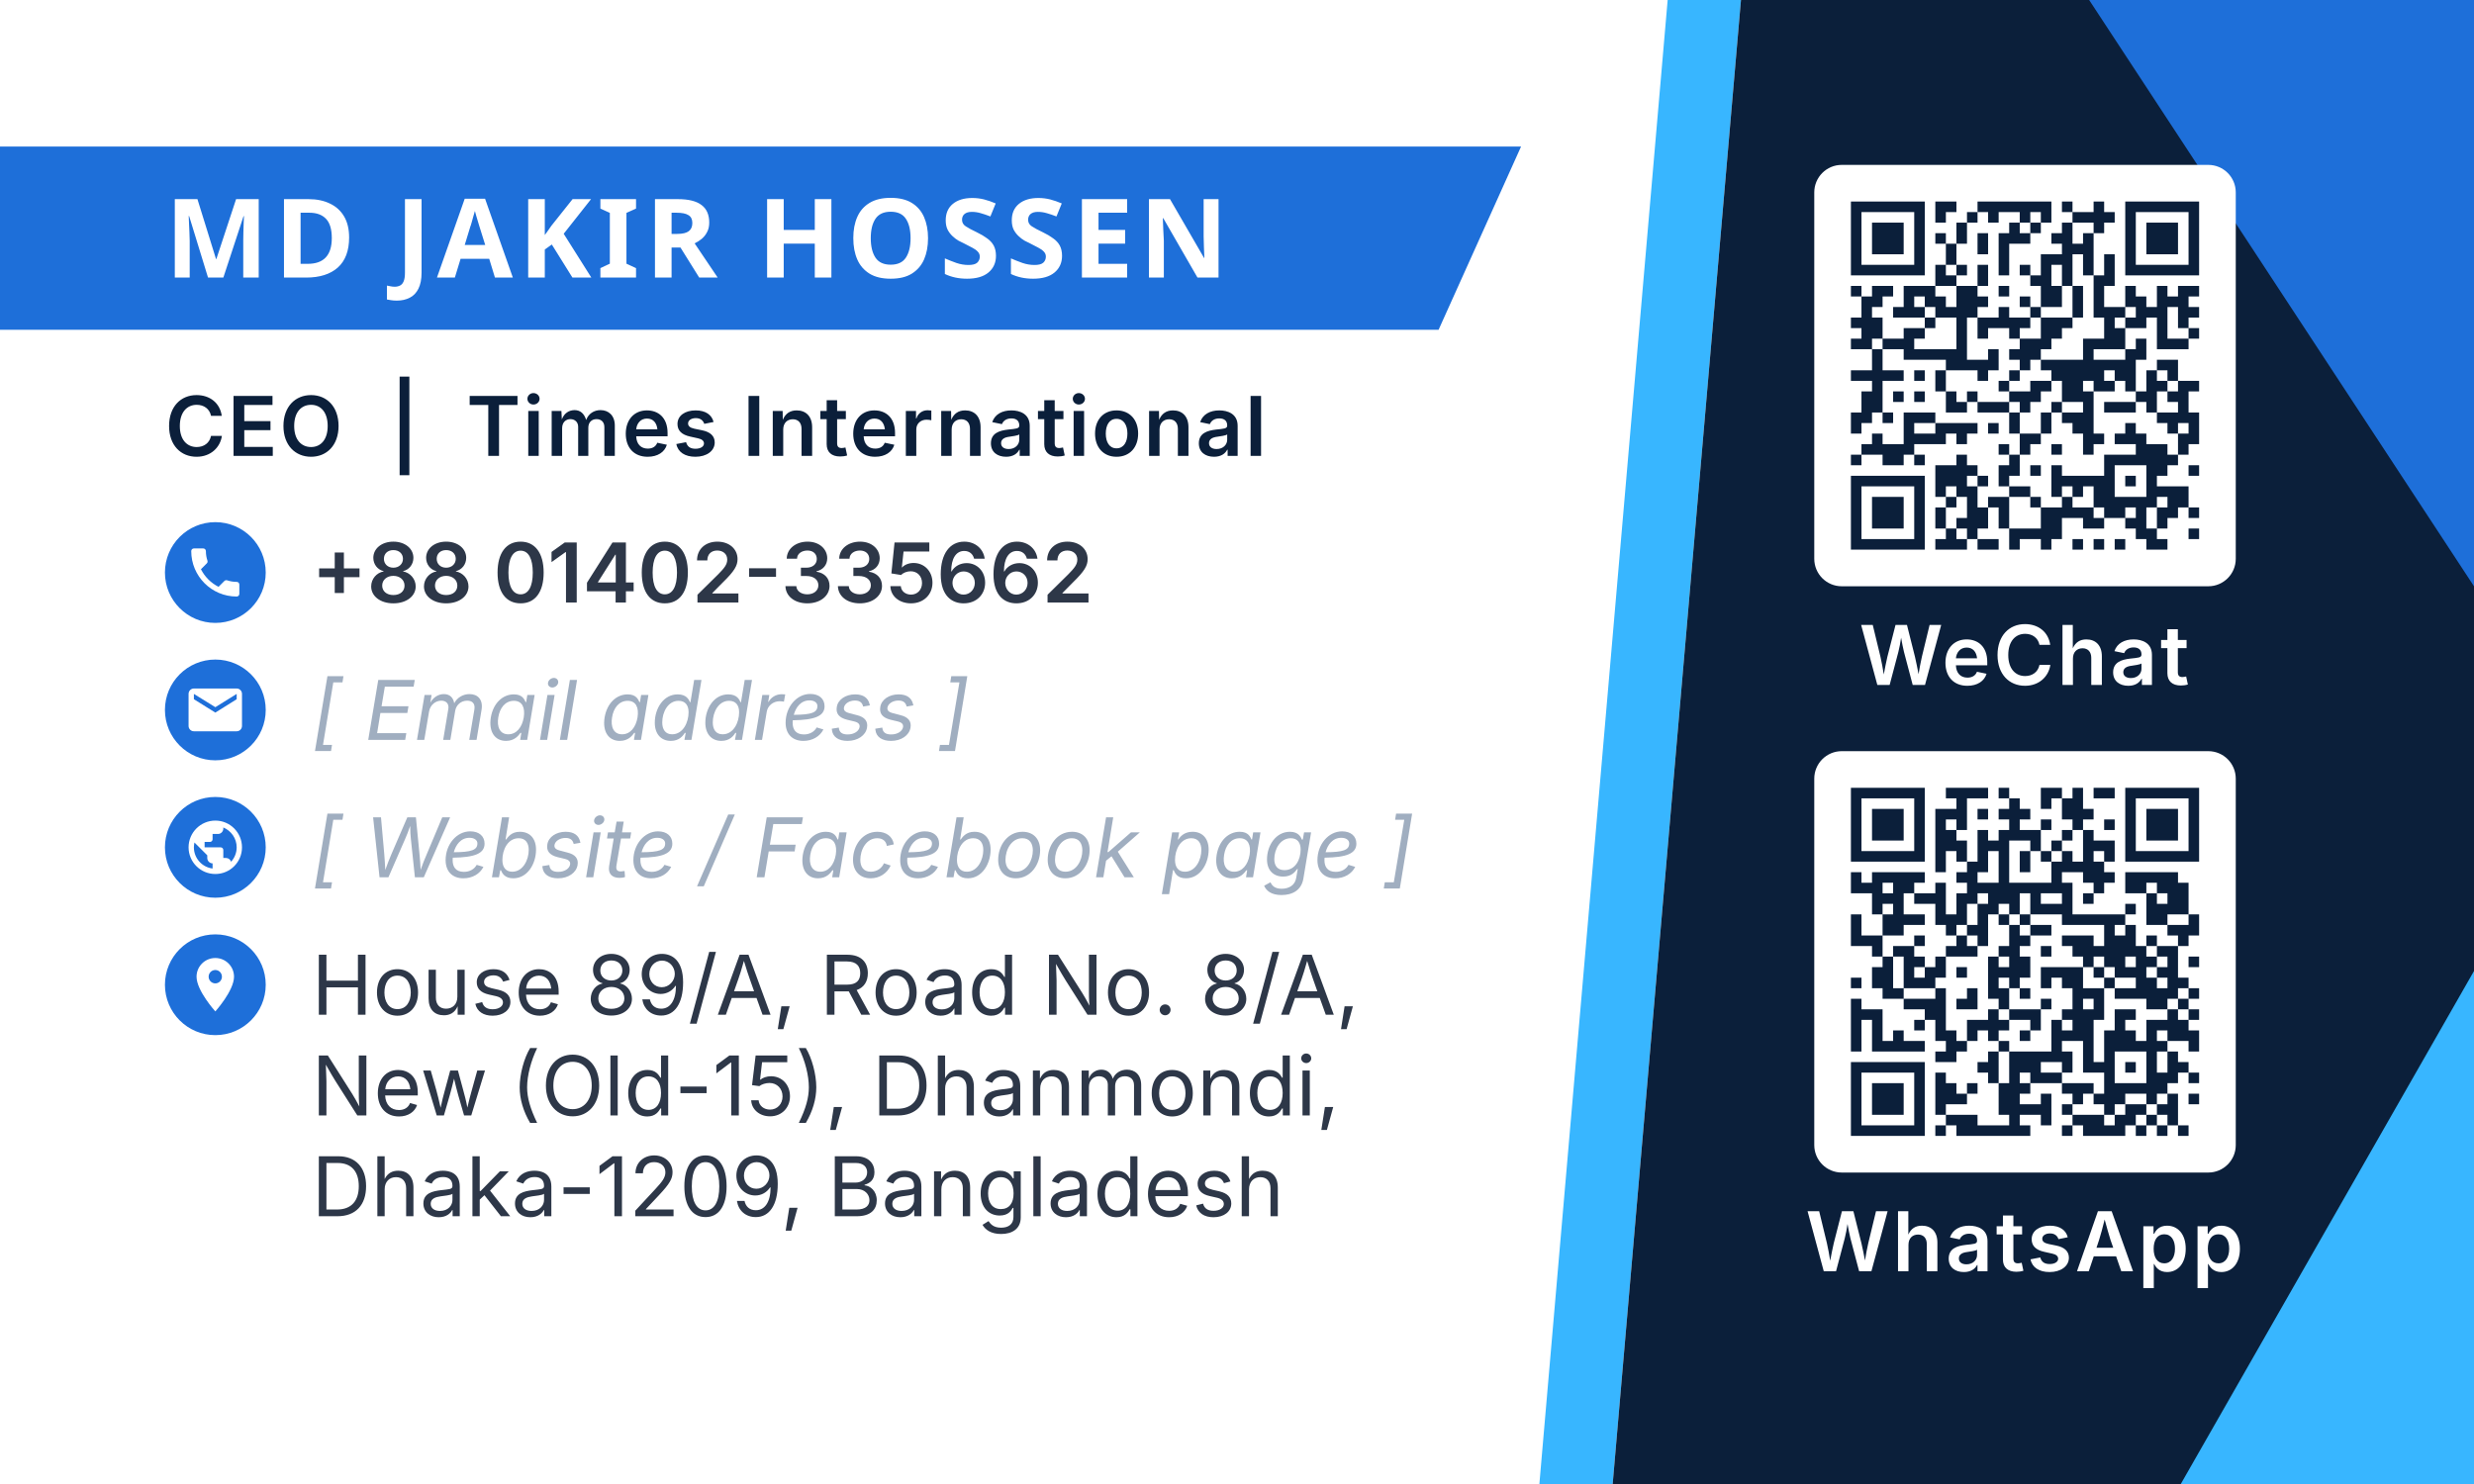
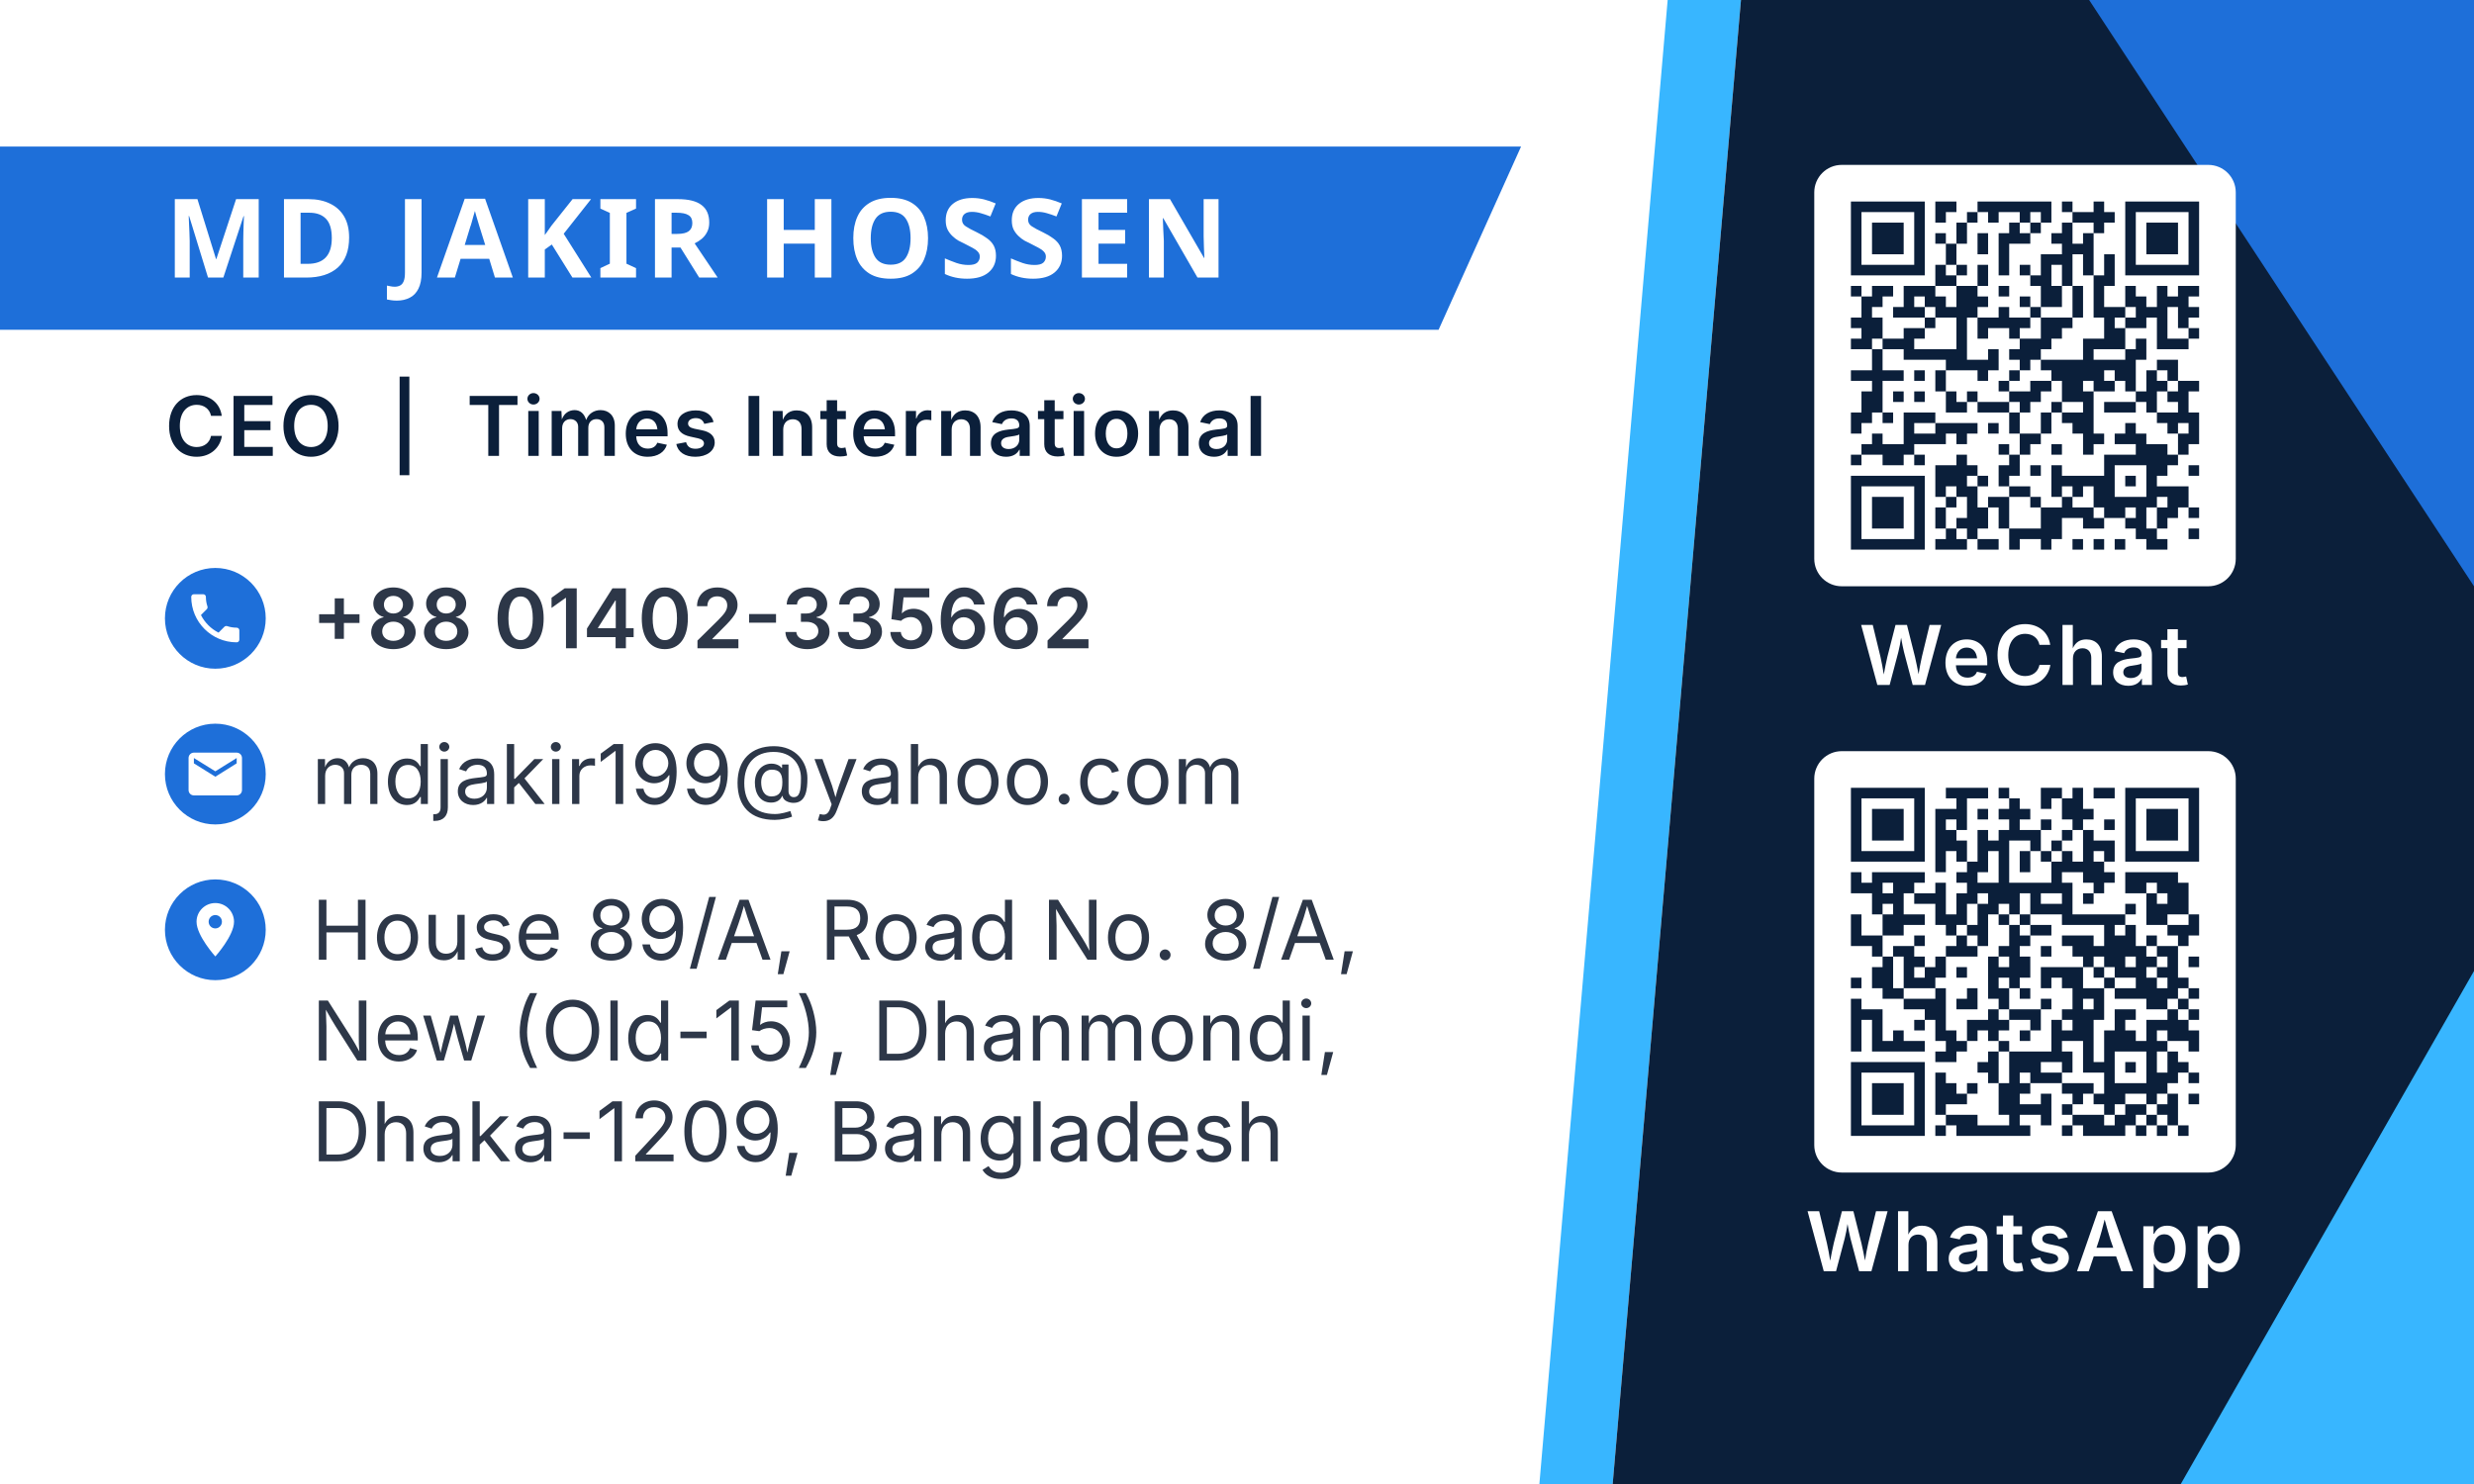
<svg xmlns="http://www.w3.org/2000/svg" width="270" height="162" viewBox="0 0 270 162" fill="none">
  <g clip-path="url(#clip0_2_11)">
    <rect width="270" height="162" fill="white" />
    <path d="M182 0H190L176 162H168L182 0Z" fill="#38B6FF" />
    <path d="M190 0H270V162H176L190 0Z" fill="#0B1F3A" />
    <path d="M270 0V64L228 0H270Z" fill="#1E6FD9" />
    <path d="M270 162V106L238 162H270Z" fill="#38B6FF" />
    <path d="M0 16H166L157 36H0V16Z" fill="#1E6FD9" />
-     <text fill="white" style="white-space: pre" xml:space="preserve" font-family="Montserrat" font-size="12" font-weight="700" letter-spacing="0.6px">
+     <text fill="white" xml:space="preserve" font-family="Montserrat-Bold, Montserrat" font-size="12" font-weight="700" letter-spacing="0.6px">
      <tspan x="18" y="30.30">MD JAKIR HOSSEN</tspan>
    </text>
-     <text fill="#0B1F3A" style="white-space: pre" xml:space="preserve" font-family="Inter" font-size="9" font-weight="600" letter-spacing="0.2px">
+     <text fill="#0B1F3A" xml:space="preserve" font-family="Inter-SemiBold, Inter" font-size="9" font-weight="600" letter-spacing="0.2px">
      <tspan x="18" y="49.77">CEO  |  Times International</tspan>
    </text>
-     <g>
-       <rect x="18" y="57" width="11" height="11" rx="5.5" fill="#1E6FD9" />
-       <g clip-path="url(#clip3_2_11)">
-         <path d="M21.93 62.14C22.35 62.97 23.02 63.64 23.85 64.06L24.49 63.42C24.57 63.34 24.69 63.32 24.79 63.35C25.11 63.46 25.47 63.52 25.830 63.52C25.99 63.52 26.12 63.65 26.12 63.81V64.83C26.12 64.99 25.99 65.12 25.83 65.12C23.09 65.12 20.87 62.90 20.87 60.16C20.87 60.00 21.00 59.87 21.16 59.87H22.18C22.34 59.87 22.47 60.00 22.47 60.16C22.47 60.53 22.53 60.88 22.64 61.20C22.67 61.31 22.65 61.42 22.57 61.50L21.93 62.14Z" fill="white" />
-       </g>
-       <text fill="#2D3748" style="white-space: pre" xml:space="preserve" font-family="Inter" font-size="9" font-weight="600" letter-spacing="0px">
-         <tspan x="34" y="65.77">+88 01402-335662</tspan>
-       </text>
-       <rect x="18" y="72" width="11" height="11" rx="5.5" fill="#1E6FD9" />
-       <path d="M25.83 75.16H21.16C20.84 75.16 20.58 75.42 20.58 75.75V79.25C20.58 79.57 20.84 79.83 21.16 79.83H25.83C26.15 79.83 26.41 79.57 26.41 79.25V75.75C26.41 75.42 26.15 75.16 25.83 75.16ZM25.83 76.33L23.5 77.79L21.16 76.33V75.75L23.5 77.20L25.83 75.75V76.33Z" fill="white" />
-       <text fill="#A0AEC0" style="white-space: pre" xml:space="preserve" font-family="Inter" font-size="9" font-style="italic" letter-spacing="0px">
-         <tspan x="34" y="80.77">[ Email address ]</tspan>
-       </text>
-       <rect x="18" y="87" width="11" height="11" rx="5.5" fill="#1E6FD9" />
-       <g clip-path="url(#clip6_2_11)">
-         <path d="M23.5 89.58C21.89 89.58 20.58 90.89 20.58 92.5C20.58 94.11 21.89 95.41 23.5 95.41C25.11 95.41 26.41 94.11 26.41 92.5C26.41 90.89 25.11 89.58 23.5 89.58ZM23.20 94.81C22.05 94.67 21.16 93.69 21.16 92.5C21.16 92.31 21.19 92.14 21.22 91.97L22.62 93.37V93.66C22.62 93.98 22.88 94.25 23.20 94.25V94.81ZM25.22 94.07C25.14 93.83 24.92 93.66 24.66 93.66H24.37V92.79C24.37 92.63 24.240 92.5 24.08 92.5H22.33V91.91H22.91C23.07 91.91 23.20 91.78 23.20 91.62V91.04H23.79C24.11 91.04 24.37 90.77 24.37 90.45V90.33C25.22 90.68 25.83 91.52 25.83 92.5C25.83 93.10 25.6 93.65 25.22 94.07Z" fill="white" />
-       </g>
-       <text fill="#A0AEC0" style="white-space: pre" xml:space="preserve" font-family="Inter" font-size="9" font-style="italic" letter-spacing="0px">
-         <tspan x="34" y="95.77">[ Website / Facebook page ]</tspan>
-       </text>
-       <rect x="18" y="102" width="11" height="11" rx="5.5" fill="#1E6FD9" />
-       <path d="M23.5 104.58C22.37 104.58 21.45 105.49 21.45 106.62C21.45 108.15 23.5 110.41 23.5 110.41C23.5 110.41 25.54 108.15 25.54 106.62C25.54 105.49 24.62 104.58 23.5 104.58ZM23.5 107.35C23.09 107.35 22.77 107.02 22.77 106.62C22.77 106.22 23.09 105.89 23.5 105.89C23.90 105.89 24.22 106.22 24.22 106.62C24.22 107.02 23.90 107.35 23.5 107.35Z" fill="white" />
-       <text fill="#2D3748" style="white-space: pre" xml:space="preserve" font-family="Inter" font-size="9" font-weight="400" letter-spacing="0px">
-         <tspan x="34" y="110.77">House 89/A, Road No. 8/A,</tspan>
-         <tspan x="34" y="121.77">New (Old-15), Dhanmondi,</tspan>
-         <tspan x="34" y="132.77">Dhaka-1209, Bangladesh</tspan>
-       </text>
+     <rect x="18" y="62" width="11" height="11" rx="5.5" fill="#1E6FD9" />
+     <g clip-path="url(#clip1_2_11)">
+       <path d="M21.93 67.14C22.35 67.97 23.02 68.64 23.85 69.06L24.49 68.42C24.57 68.34 24.69 68.32 24.79 68.35C25.11 68.46 25.47 68.52 25.83 68.52C25.99 68.52 26.12 68.65 26.12 68.81V69.83C26.12 69.99 25.99 70.12 25.83 70.12C23.09 70.12 20.87 67.90 20.87 65.16C20.87 65.00 21.00 64.87 21.16 64.87H22.18C22.34 64.87 22.47 65.00 22.47 65.16C22.47 65.53 22.53 65.88 22.64 66.20C22.67 66.31 22.65 66.42 22.57 66.50L21.93 67.14Z" fill="white" />
    </g>
+     <text fill="#2D3748" xml:space="preserve" font-family="Inter-SemiBold, Inter" font-size="9" font-weight="600" letter-spacing="0px">
+       <tspan x="34" y="70.77">+88 01402-335662</tspan>
+     </text>
+     <rect x="18" y="79" width="11" height="11" rx="5.5" fill="#1E6FD9" />
+     <path d="M25.83 82.16H21.16C20.84 82.16 20.58 82.42 20.58 82.75V86.25C20.58 86.57 20.84 86.83 21.16 86.83H25.83C26.15 86.83 26.41 86.57 26.41 86.25V82.75C26.41 82.42 26.15 82.16 25.83 82.16ZM25.83 83.33L23.5 84.79L21.16 83.33V82.75L23.5 84.20L25.83 82.75V83.33Z" fill="white" />
+     <text fill="#2D3748" xml:space="preserve" font-family="Inter-Regular, Inter" font-size="9" font-weight="400" letter-spacing="0px">
+       <tspan x="34" y="87.77">mdjakir199@yahoo.com</tspan>
+     </text>
+     <rect x="18" y="96" width="11" height="11" rx="5.5" fill="#1E6FD9" />
+     <path d="M23.5 98.58C22.37 98.58 21.45 99.49 21.45 100.62C21.45 102.15 23.5 104.41 23.5 104.41C23.5 104.41 25.54 102.15 25.54 100.62C25.54 99.49 24.62 98.58 23.5 98.58ZM23.5 101.35C23.09 101.35 22.77 101.02 22.77 100.62C22.77 100.22 23.09 99.89 23.5 99.89C23.90 99.89 24.22 100.22 24.22 100.62C24.22 101.02 23.90 101.35 23.5 101.35Z" fill="white" />
+     <text fill="#2D3748" xml:space="preserve" font-family="Inter-Regular, Inter" font-size="9" font-weight="400" letter-spacing="0px">
+       <tspan x="34" y="104.77">House 89/A, Road No. 8/A,</tspan>
+       <tspan x="34" y="115.77">New (Old-15), Dhanmondi,</tspan>
+       <tspan x="34" y="126.77">Dhaka-1209, Bangladesh</tspan>
+     </text>
    <rect x="198" y="18" width="46" height="46" rx="3" fill="white" />
    <g transform="translate(202 22) scale(1.151515)">
      <path fill="#0B1F3A" d="M0 0h7v1h-7zM8 0h2v1h-2zM12 0h7v1h-7zM20 0h1v1h-1zM23 0h1v1h-1zM26 0h7v1h-7zM0 1h1v1h-1zM6 1h1v1h-1zM8 1h1v1h-1zM11 1h1v1h-1zM13 1h1v1h-1zM16 1h1v1h-1zM18 1h1v1h-1zM21 1h4v1h-4zM26 1h1v1h-1zM32 1h1v1h-1zM0 2h1v1h-1zM2 2h3v1h-3zM6 2h1v1h-1zM10 2h1v1h-1zM15 2h1v1h-1zM17 2h1v1h-1zM20 2h1v1h-1zM23 2h1v1h-1zM26 2h1v1h-1zM28 2h3v1h-3zM32 2h1v1h-1zM0 3h1v1h-1zM2 3h3v1h-3zM6 3h1v1h-1zM8 3h1v1h-1zM10 3h1v1h-1zM12 3h1v1h-1zM14 3h3v1h-3zM19 3h2v1h-2zM22 3h1v1h-1zM26 3h1v1h-1zM28 3h3v1h-3zM32 3h1v1h-1zM0 4h1v1h-1zM2 4h3v1h-3zM6 4h1v1h-1zM9 4h1v1h-1zM12 4h1v1h-1zM14 4h1v1h-1zM20 4h3v1h-3zM26 4h1v1h-1zM28 4h3v1h-3zM32 4h1v1h-1zM0 5h1v1h-1zM6 5h1v1h-1zM9 5h1v1h-1zM14 5h1v1h-1zM18 5h3v1h-3zM22 5h1v1h-1zM24 5h1v1h-1zM26 5h1v1h-1zM32 5h1v1h-1zM0 6h7v1h-7zM8 6h1v1h-1zM10 6h1v1h-1zM12 6h1v1h-1zM14 6h1v1h-1zM16 6h1v1h-1zM18 6h1v1h-1zM20 6h1v1h-1zM22 6h1v1h-1zM24 6h1v1h-1zM26 6h7v1h-7zM8 7h2v1h-2zM12 7h1v1h-1zM17 7h2v1h-2zM20 7h1v1h-1zM23 7h2v1h-2zM0 8h1v1h-1zM2 8h2v1h-2zM5 8h3v1h-3zM10 8h2v1h-2zM14 8h1v1h-1zM18 8h2v1h-2zM21 8h1v1h-1zM23 8h1v1h-1zM26 8h1v1h-1zM29 8h1v1h-1zM31 8h2v1h-2zM1 9h2v1h-2zM5 9h1v1h-1zM7 9h2v1h-2zM10 9h3v1h-3zM16 9h1v1h-1zM18 9h2v1h-2zM21 9h1v1h-1zM23 9h1v1h-1zM26 9h2v1h-2zM29 9h3v1h-3zM1 10h1v1h-1zM4 10h3v1h-3zM8 10h4v1h-4zM14 10h1v1h-1zM17 10h1v1h-1zM21 10h1v1h-1zM23 10h3v1h-3zM27 10h3v1h-3zM31 10h2v1h-2zM0 11h3v1h-3zM7 11h1v1h-1zM10 11h1v1h-1zM12 11h5v1h-5zM18 11h3v1h-3zM24 11h1v1h-1zM26 11h2v1h-2zM29 11h1v1h-1zM31 11h1v1h-1zM1 12h2v1h-2zM5 12h2v1h-2zM10 12h1v1h-1zM12 12h1v1h-1zM15 12h1v1h-1zM18 12h2v1h-2zM24 12h2v1h-2zM29 12h1v1h-1zM32 12h1v1h-1zM0 13h2v1h-2zM3 13h3v1h-3zM10 13h1v1h-1zM16 13h3v1h-3zM22 13h4v1h-4zM27 13h1v1h-1zM29 13h3v1h-3zM2 14h1v1h-1zM5 14h6v1h-6zM13 14h1v1h-1zM15 14h3v1h-3zM22 14h1v1h-1zM26 14h2v1h-2zM2 15h1v1h-1zM9 15h5v1h-5zM16 15h1v1h-1zM18 15h9v1h-9zM29 15h2v1h-2zM0 16h5v1h-5zM6 16h1v1h-1zM8 16h1v1h-1zM12 16h1v1h-1zM15 16h1v1h-1zM19 16h5v1h-5zM25 16h2v1h-2zM28 16h1v1h-1zM30 16h1v1h-1zM2 17h1v1h-1zM8 17h1v1h-1zM14 17h1v1h-1zM17 17h2v1h-2zM20 17h2v1h-2zM23 17h2v1h-2zM26 17h1v1h-1zM28 17h2v1h-2zM31 17h2v1h-2zM1 18h2v1h-2zM4 18h1v1h-1zM6 18h1v1h-1zM9 18h1v1h-1zM11 18h1v1h-1zM15 18h3v1h-3zM20 18h3v1h-3zM27 18h2v1h-2zM30 18h2v1h-2zM1 19h2v1h-2zM9 19h2v1h-2zM12 19h3v1h-3zM16 19h1v1h-1zM19 19h1v1h-1zM22 19h1v1h-1zM24 19h3v1h-3zM28 19h1v1h-1zM31 19h1v1h-1zM0 20h2v1h-2zM3 20h1v1h-1zM5 20h3v1h-3zM15 20h1v1h-1zM18 20h1v1h-1zM20 20h3v1h-3zM29 20h4v1h-4zM0 21h1v1h-1zM5 21h1v1h-1zM8 21h4v1h-4zM13 21h1v1h-1zM15 21h1v1h-1zM18 21h1v1h-1zM21 21h2v1h-2zM26 21h1v1h-1zM30 21h1v1h-1zM32 21h1v1h-1zM2 22h1v1h-1zM5 22h4v1h-4zM10 22h1v1h-1zM16 22h2v1h-2zM22 22h2v1h-2zM25 22h3v1h-3zM31 22h2v1h-2zM1 23h5v1h-5zM14 23h1v1h-1zM16 23h1v1h-1zM19 23h1v1h-1zM22 23h1v1h-1zM27 23h3v1h-3zM31 23h1v1h-1zM0 24h1v1h-1zM3 24h2v1h-2zM6 24h1v1h-1zM10 24h1v1h-1zM15 24h1v1h-1zM24 24h7v1h-7zM8 25h4v1h-4zM14 25h2v1h-2zM17 25h1v1h-1zM19 25h1v1h-1zM24 25h1v1h-1zM28 25h2v1h-2zM32 25h1v1h-1zM0 26h7v1h-7zM8 26h3v1h-3zM12 26h1v1h-1zM14 26h1v1h-1zM19 26h6v1h-6zM26 26h1v1h-1zM28 26h1v1h-1zM0 27h1v1h-1zM6 27h1v1h-1zM8 27h1v1h-1zM10 27h2v1h-2zM15 27h2v1h-2zM19 27h1v1h-1zM21 27h1v1h-1zM23 27h2v1h-2zM28 27h4v1h-4zM0 28h1v1h-1zM2 28h3v1h-3zM6 28h1v1h-1zM9 28h1v1h-1zM11 28h1v1h-1zM13 28h2v1h-2zM17 28h1v1h-1zM20 28h1v1h-1zM23 28h6v1h-6zM30 28h2v1h-2zM0 29h1v1h-1zM2 29h3v1h-3zM6 29h1v1h-1zM8 29h1v1h-1zM11 29h2v1h-2zM14 29h1v1h-1zM18 29h5v1h-5zM24 29h2v1h-2zM27 29h1v1h-1zM29 29h2v1h-2zM32 29h1v1h-1zM0 30h1v1h-1zM2 30h3v1h-3zM6 30h1v1h-1zM8 30h1v1h-1zM10 30h3v1h-3zM14 30h1v1h-1zM18 30h2v1h-2zM22 30h2v1h-2zM26 30h2v1h-2zM29 30h1v1h-1zM0 31h1v1h-1zM6 31h1v1h-1zM9 31h1v1h-1zM11 31h1v1h-1zM15 31h5v1h-5zM27 31h2v1h-2zM32 31h1v1h-1zM0 32h7v1h-7zM8 32h3v1h-3zM12 32h2v1h-2zM15 32h1v1h-1zM18 32h1v1h-1zM21 32h1v1h-1zM23 32h1v1h-1zM25 32h1v1h-1zM28 32h2v1h-2z" />
    </g>
-     <text fill="white" style="white-space: pre" xml:space="preserve" font-family="Inter" font-size="9" font-weight="600" letter-spacing="0.3px">
+     <text fill="white" xml:space="preserve" font-family="Inter-SemiBold, Inter" font-size="9" font-weight="600" letter-spacing="0.3px">
      <tspan x="202.90" y="74.77">WeChat</tspan>
    </text>
    <rect x="198" y="82" width="46" height="46" rx="3" fill="white" />
    <g transform="translate(202 86) scale(1.151515)">
      <path fill="#0B1F3A" d="M0 0h7v1h-7zM9 0h4v1h-4zM14 0h1v1h-1zM18 0h2v1h-2zM21 0h1v1h-1zM23 0h2v1h-2zM26 0h7v1h-7zM0 1h1v1h-1zM6 1h1v1h-1zM10 1h1v1h-1zM15 1h1v1h-1zM18 1h1v1h-1zM20 1h2v1h-2zM26 1h1v1h-1zM32 1h1v1h-1zM0 2h1v1h-1zM2 2h3v1h-3zM6 2h1v1h-1zM8 2h3v1h-3zM12 2h1v1h-1zM14 2h3v1h-3zM20 2h3v1h-3zM26 2h1v1h-1zM28 2h3v1h-3zM32 2h1v1h-1zM0 3h1v1h-1zM2 3h3v1h-3zM6 3h1v1h-1zM8 3h1v1h-1zM10 3h1v1h-1zM15 3h1v1h-1zM18 3h1v1h-1zM21 3h1v1h-1zM24 3h1v1h-1zM26 3h1v1h-1zM28 3h3v1h-3zM32 3h1v1h-1zM0 4h1v1h-1zM2 4h3v1h-3zM6 4h1v1h-1zM8 4h2v1h-2zM12 4h1v1h-1zM14 4h4v1h-4zM20 4h1v1h-1zM22 4h1v1h-1zM26 4h1v1h-1zM28 4h3v1h-3zM32 4h1v1h-1zM0 5h1v1h-1zM6 5h1v1h-1zM8 5h3v1h-3zM12 5h3v1h-3zM17 5h1v1h-1zM19 5h1v1h-1zM22 5h3v1h-3zM26 5h1v1h-1zM32 5h1v1h-1zM0 6h7v1h-7zM8 6h1v1h-1zM10 6h1v1h-1zM12 6h1v1h-1zM14 6h1v1h-1zM16 6h1v1h-1zM18 6h1v1h-1zM20 6h1v1h-1zM22 6h1v1h-1zM24 6h1v1h-1zM26 6h7v1h-7zM8 7h1v1h-1zM11 7h2v1h-2zM14 7h1v1h-1zM16 7h1v1h-1zM19 7h5v1h-5zM0 8h1v1h-1zM2 8h5v1h-5zM10 8h2v1h-2zM14 8h1v1h-1zM19 8h1v1h-1zM22 8h3v1h-3zM26 8h5v1h-5zM0 9h3v1h-3zM4 9h2v1h-2zM8 9h1v1h-1zM11 9h10v1h-10zM23 9h1v1h-1zM26 9h2v1h-2zM29 9h3v1h-3zM2 10h3v1h-3zM6 10h3v1h-3zM10 10h2v1h-2zM13 10h3v1h-3zM17 10h1v1h-1zM20 10h1v1h-1zM22 10h1v1h-1zM28 10h1v1h-1zM30 10h2v1h-2zM2 11h1v1h-1zM4 11h1v1h-1zM8 11h1v1h-1zM10 11h1v1h-1zM12 11h2v1h-2zM15 11h1v1h-1zM17 11h4v1h-4zM26 11h1v1h-1zM28 11h4v1h-4zM0 12h1v1h-1zM3 12h4v1h-4zM8 12h3v1h-3zM12 12h1v1h-1zM14 12h1v1h-1zM16 12h1v1h-1zM20 12h6v1h-6zM28 12h2v1h-2zM32 12h1v1h-1zM0 13h1v1h-1zM3 13h2v1h-2zM9 13h1v1h-1zM11 13h2v1h-2zM15 13h1v1h-1zM17 13h2v1h-2zM24 13h1v1h-1zM26 13h1v1h-1zM30 13h3v1h-3zM0 14h3v1h-3zM6 14h1v1h-1zM10 14h1v1h-1zM12 14h1v1h-1zM15 14h2v1h-2zM20 14h3v1h-3zM24 14h3v1h-3zM28 14h1v1h-1zM31 14h1v1h-1zM2 15h1v1h-1zM4 15h2v1h-2zM9 15h3v1h-3zM14 15h2v1h-2zM18 15h1v1h-1zM21 15h7v1h-7zM29 15h2v1h-2zM3 16h1v1h-1zM5 16h2v1h-2zM8 16h1v1h-1zM13 16h1v1h-1zM15 16h2v1h-2zM22 16h1v1h-1zM24 16h2v1h-2zM27 16h2v1h-2zM30 16h1v1h-1zM32 16h1v1h-1zM2 17h2v1h-2zM5 17h1v1h-1zM7 17h2v1h-2zM10 17h1v1h-1zM13 17h4v1h-4zM18 17h4v1h-4zM23 17h1v1h-1zM25 17h3v1h-3zM29 17h2v1h-2zM0 18h1v1h-1zM2 18h2v1h-2zM5 18h3v1h-3zM13 18h1v1h-1zM15 18h1v1h-1zM18 18h1v1h-1zM20 18h2v1h-2zM24 18h1v1h-1zM27 18h2v1h-2zM30 18h2v1h-2zM3 19h2v1h-2zM8 19h1v1h-1zM11 19h1v1h-1zM13 19h2v1h-2zM16 19h1v1h-1zM21 19h3v1h-3zM25 19h6v1h-6zM32 19h1v1h-1zM0 20h1v1h-1zM5 20h4v1h-4zM10 20h2v1h-2zM14 20h1v1h-1zM18 20h1v1h-1zM21 20h1v1h-1zM23 20h1v1h-1zM28 20h2v1h-2zM31 20h1v1h-1zM0 21h3v1h-3zM7 21h2v1h-2zM13 21h1v1h-1zM15 21h3v1h-3zM20 21h4v1h-4zM25 21h2v1h-2zM30 21h1v1h-1zM32 21h1v1h-1zM0 22h1v1h-1zM2 22h1v1h-1zM6 22h1v1h-1zM8 22h1v1h-1zM11 22h4v1h-4zM17 22h1v1h-1zM19 22h1v1h-1zM21 22h2v1h-2zM25 22h1v1h-1zM28 22h4v1h-4zM0 23h1v1h-1zM2 23h1v1h-1zM4 23h1v1h-1zM8 23h2v1h-2zM11 23h1v1h-1zM13 23h1v1h-1zM16 23h1v1h-1zM19 23h4v1h-4zM24 23h3v1h-3zM28 23h1v1h-1zM30 23h3v1h-3zM0 24h1v1h-1zM2 24h5v1h-5zM9 24h2v1h-2zM14 24h1v1h-1zM19 24h1v1h-1zM22 24h1v1h-1zM24 24h6v1h-6zM32 24h1v1h-1zM8 25h2v1h-2zM13 25h1v1h-1zM15 25h6v1h-6zM22 25h1v1h-1zM24 25h1v1h-1zM28 25h1v1h-1zM30 25h1v1h-1zM0 26h7v1h-7zM12 26h2v1h-2zM15 26h3v1h-3zM20 26h1v1h-1zM22 26h3v1h-3zM26 26h1v1h-1zM28 26h1v1h-1zM30 26h2v1h-2zM0 27h1v1h-1zM6 27h1v1h-1zM8 27h1v1h-1zM13 27h1v1h-1zM15 27h1v1h-1zM17 27h3v1h-3zM24 27h1v1h-1zM28 27h3v1h-3zM32 27h1v1h-1zM0 28h1v1h-1zM2 28h3v1h-3zM6 28h1v1h-1zM8 28h2v1h-2zM11 28h1v1h-1zM14 28h3v1h-3zM20 28h3v1h-3zM24 28h6v1h-6zM0 29h1v1h-1zM2 29h3v1h-3zM6 29h1v1h-1zM8 29h3v1h-3zM14 29h2v1h-2zM18 29h1v1h-1zM21 29h1v1h-1zM23 29h3v1h-3zM28 29h1v1h-1zM30 29h1v1h-1zM32 29h1v1h-1zM0 30h1v1h-1zM2 30h3v1h-3zM6 30h1v1h-1zM8 30h1v1h-1zM14 30h5v1h-5zM20 30h1v1h-1zM24 30h1v1h-1zM26 30h2v1h-2zM29 30h2v1h-2zM0 31h1v1h-1zM6 31h1v1h-1zM9 31h3v1h-3zM15 31h1v1h-1zM18 31h1v1h-1zM21 31h3v1h-3zM25 31h2v1h-2zM28 31h1v1h-1zM30 31h1v1h-1zM0 32h7v1h-7zM8 32h1v1h-1zM10 32h7v1h-7zM20 32h1v1h-1zM22 32h4v1h-4zM27 32h1v1h-1zM29 32h1v1h-1zM31 32h1v1h-1z" />
    </g>
-     <text fill="white" style="white-space: pre" xml:space="preserve" font-family="Inter" font-size="9" font-weight="600" letter-spacing="0.3px">
+     <text fill="white" xml:space="preserve" font-family="Inter-SemiBold, Inter" font-size="9" font-weight="600" letter-spacing="0.3px">
      <tspan x="197.05" y="138.77">WhatsApp</tspan>
    </text>
  </g>
  <defs>
    <clipPath id="clip0_2_11">
      <rect width="270" height="162" fill="white" />
    </clipPath>
-     <clipPath id="clip3_2_11">
-       <rect width="7" height="7" fill="white" transform="translate(20 59)" />
-     </clipPath>
-     <clipPath id="clip6_2_11">
-       <rect width="7" height="7" fill="white" transform="translate(20 89)" />
+     <clipPath id="clip1_2_11">
+       <rect width="7" height="7" fill="white" transform="translate(20 64)" />
    </clipPath>
  </defs>
</svg>
